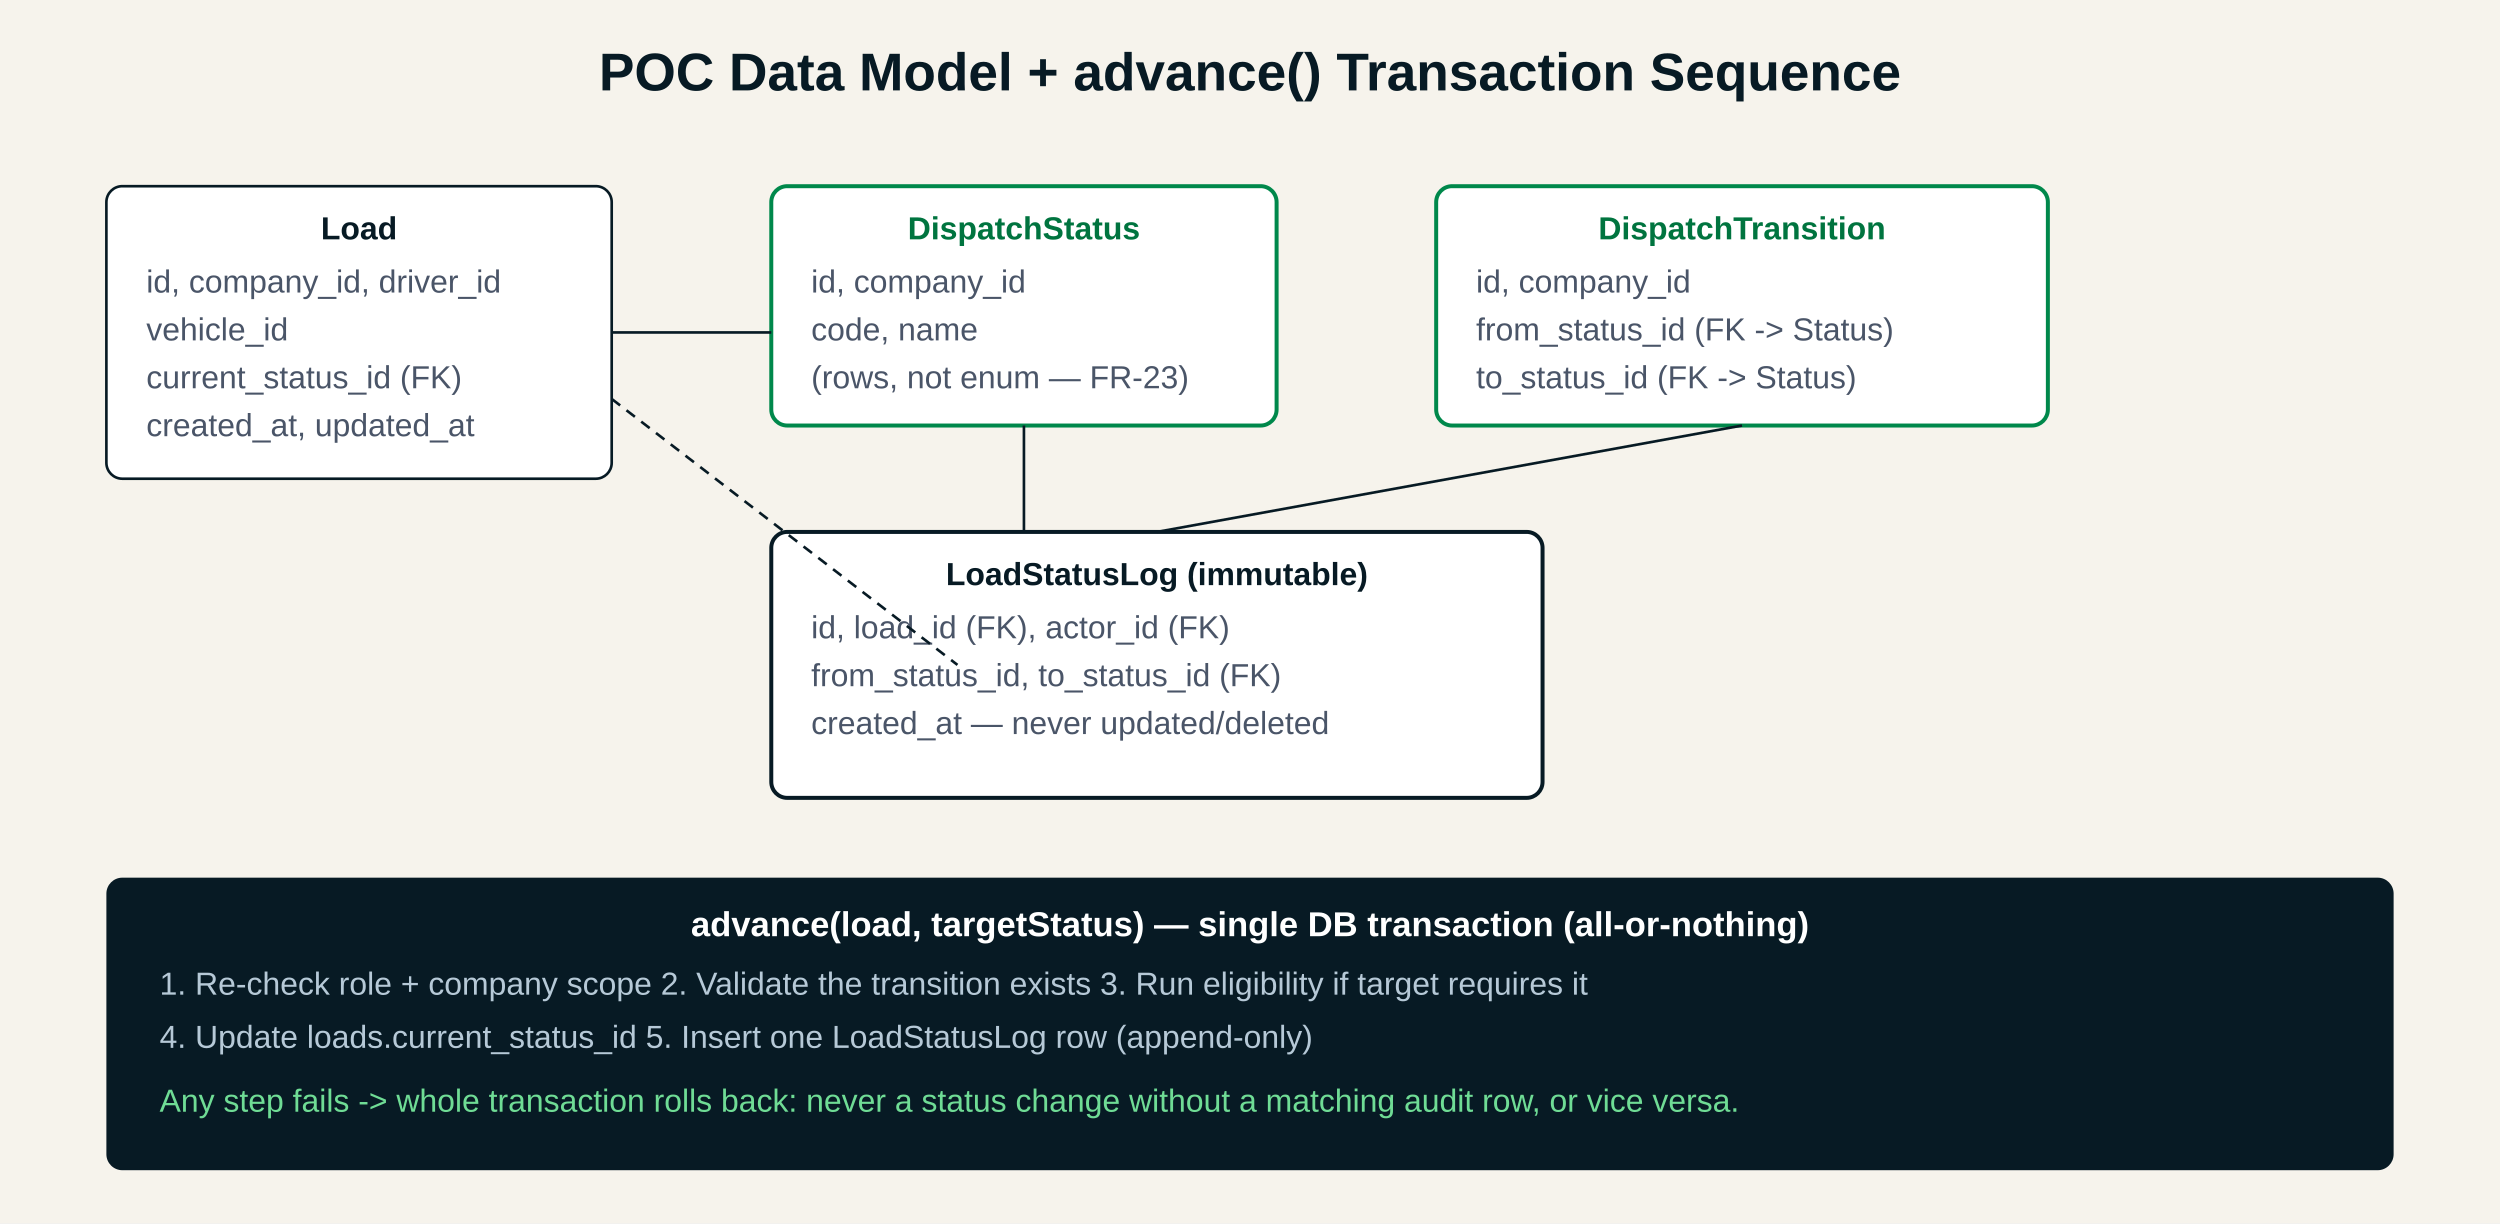
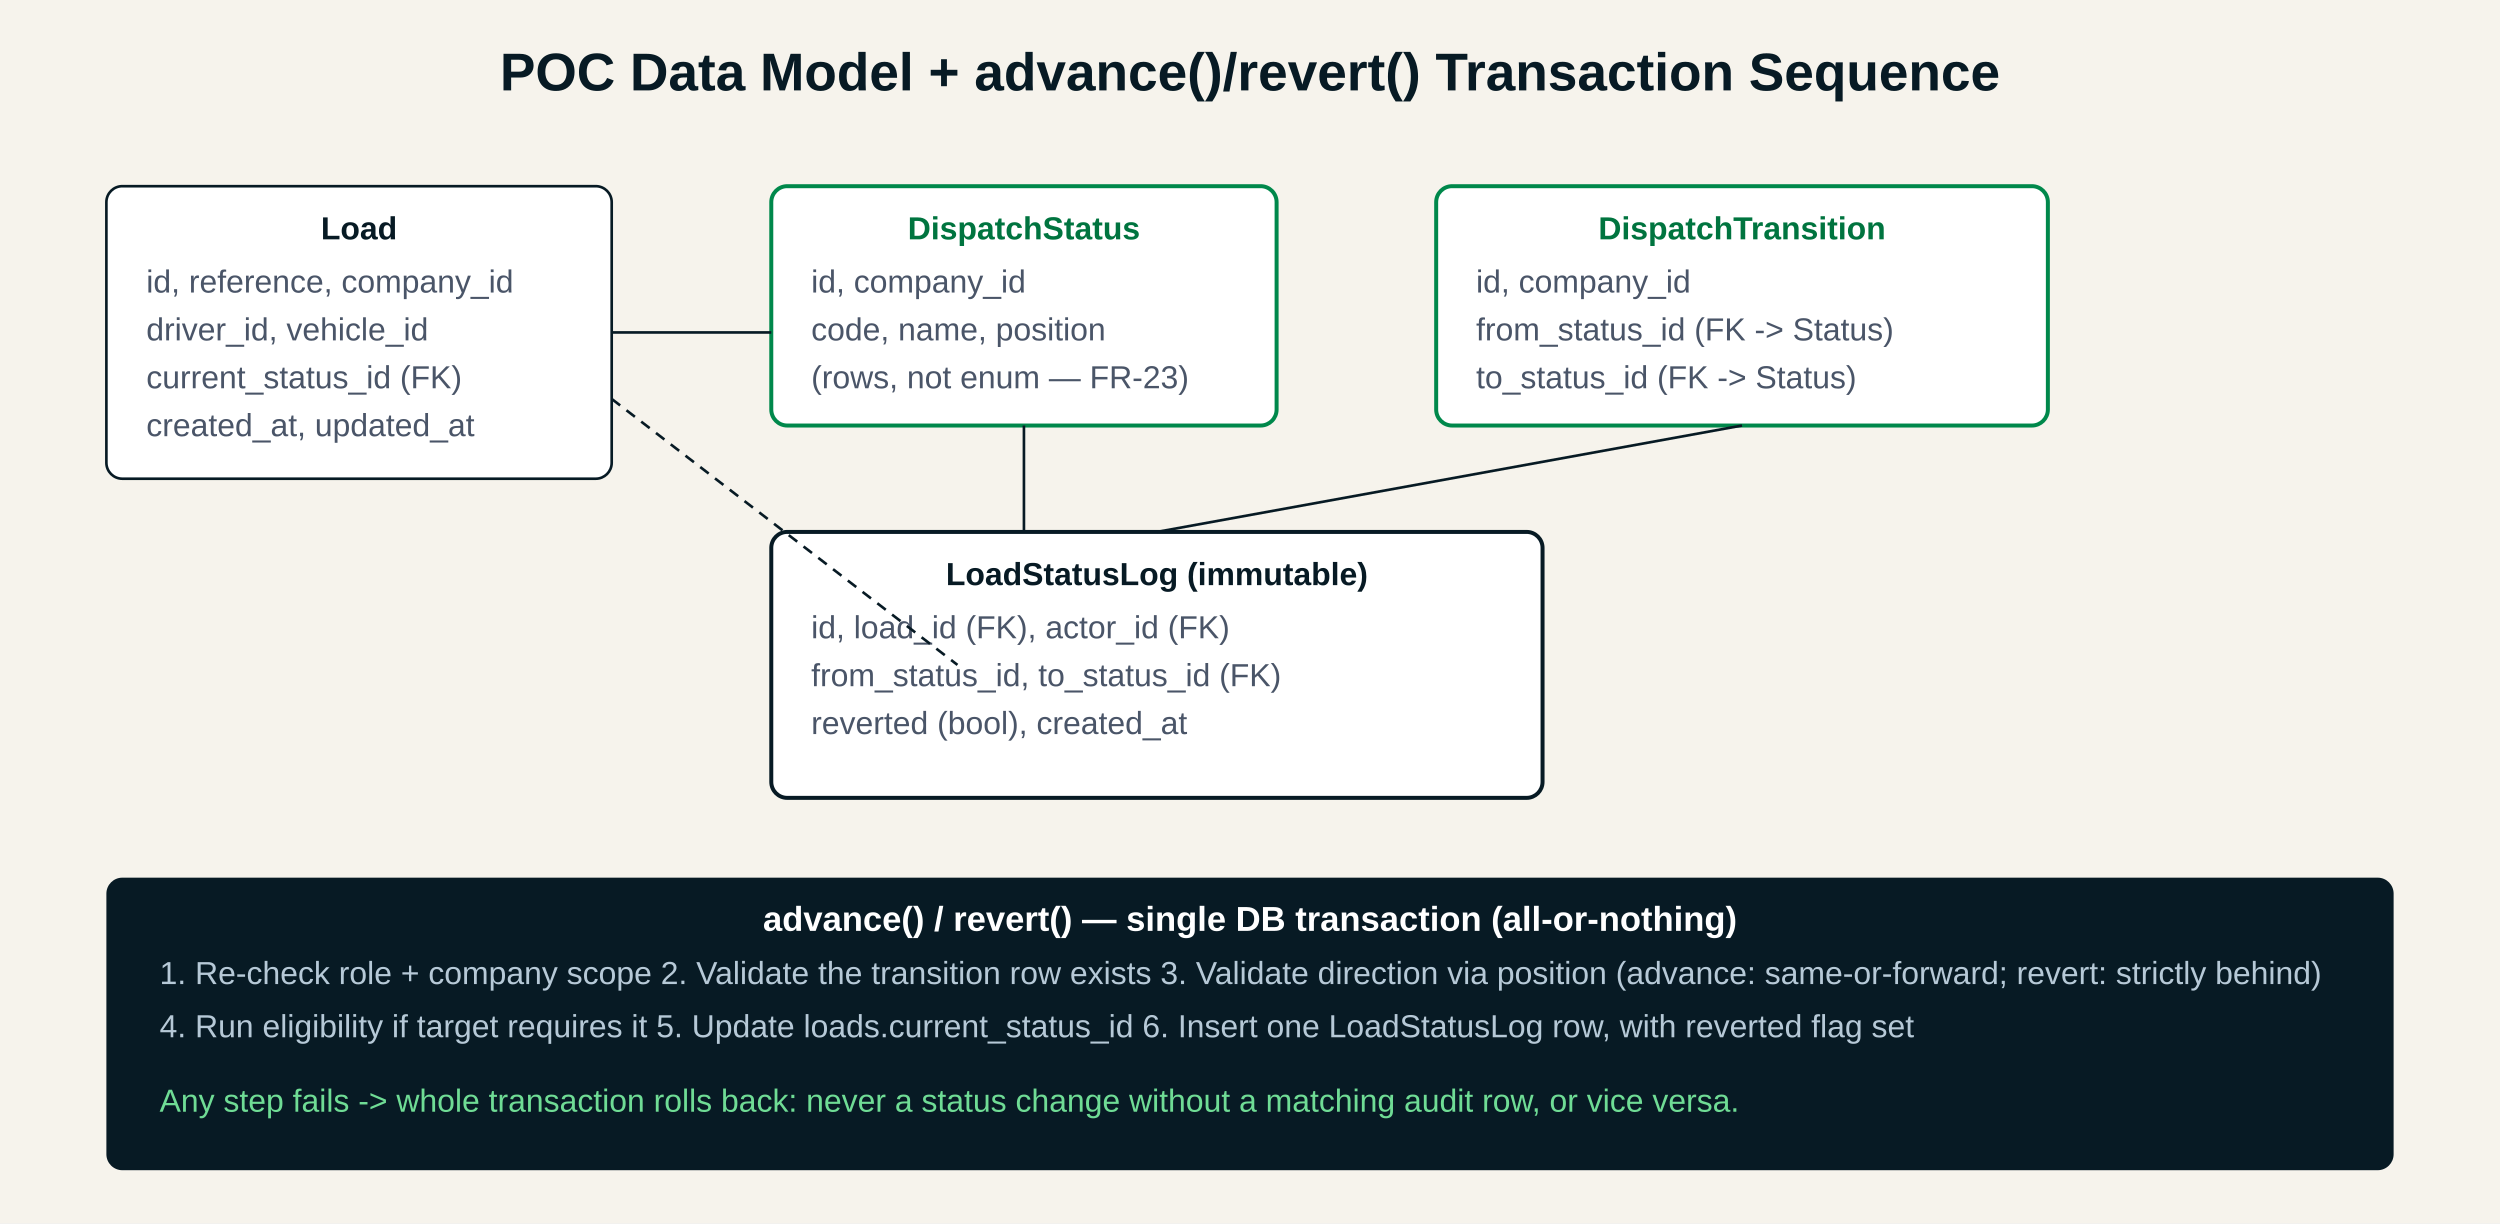
<svg xmlns="http://www.w3.org/2000/svg" viewBox="0 0 940 460" font-family="Hanken Grotesk, Arial, sans-serif">
  <rect width="940" height="460" fill="#F6F3EC" />
-   <text x="470" y="34" text-anchor="middle" font-family="Space Grotesk, Arial, sans-serif" font-size="20" font-weight="700" fill="#071A24">POC Data Model + advance() Transaction Sequence</text>
+   <text x="470" y="34" text-anchor="middle" font-family="Space Grotesk, Arial, sans-serif" font-size="20" font-weight="700" fill="#071A24">POC Data Model + advance()/revert() Transaction Sequence</text>
  <g font-size="12">
    <rect x="40" y="70" width="190" height="110" rx="6" fill="#FFFFFF" stroke="#071A24" />
    <text x="135" y="90" text-anchor="middle" font-weight="700" fill="#071A24">Load</text>
-     <text x="55" y="110" fill="#4A5568">id, company_id, driver_id</text>
-     <text x="55" y="128" fill="#4A5568">vehicle_id</text>
+     <text x="55" y="110" fill="#4A5568">id, reference, company_id</text>
+     <text x="55" y="128" fill="#4A5568">driver_id, vehicle_id</text>
    <text x="55" y="146" fill="#4A5568">current_status_id (FK)</text>
    <text x="55" y="164" fill="#4A5568">created_at, updated_at</text>
    <rect x="290" y="70" width="190" height="90" rx="6" fill="#FFFFFF" stroke="#00884B" stroke-width="1.5" />
    <text x="385" y="90" text-anchor="middle" font-weight="700" fill="#00743f">DispatchStatus</text>
    <text x="305" y="110" fill="#4A5568">id, company_id</text>
-     <text x="305" y="128" fill="#4A5568">code, name</text>
+     <text x="305" y="128" fill="#4A5568">code, name, position</text>
    <text x="305" y="146" fill="#4A5568">(rows, not enum — FR-23)</text>
    <rect x="540" y="70" width="230" height="90" rx="6" fill="#FFFFFF" stroke="#00884B" stroke-width="1.5" />
    <text x="655" y="90" text-anchor="middle" font-weight="700" fill="#00743f">DispatchTransition</text>
    <text x="555" y="110" fill="#4A5568">id, company_id</text>
    <text x="555" y="128" fill="#4A5568">from_status_id (FK -&gt; Status)</text>
    <text x="555" y="146" fill="#4A5568">to_status_id (FK -&gt; Status)</text>
    <rect x="290" y="200" width="290" height="100" rx="6" fill="#FFFFFF" stroke="#071A24" stroke-width="1.5" />
    <text x="435" y="220" text-anchor="middle" font-weight="700" fill="#071A24">LoadStatusLog (immutable)</text>
    <text x="305" y="240" fill="#4A5568">id, load_id (FK), actor_id (FK)</text>
    <text x="305" y="258" fill="#4A5568">from_status_id, to_status_id (FK)</text>
-     <text x="305" y="276" fill="#4A5568">created_at — never updated/deleted</text>
+     <text x="305" y="276" fill="#4A5568">reverted (bool), created_at</text>
    <line x1="230" y1="125" x2="290" y2="125" stroke="#071A24" />
    <line x1="385" y1="160" x2="385" y2="200" stroke="#071A24" />
    <line x1="655" y1="160" x2="435" y2="200" stroke="#071A24" />
    <line x1="230" y1="150" x2="360" y2="250" stroke="#071A24" stroke-dasharray="4,3" />
  </g>
  <rect x="40" y="330" width="860" height="110" rx="6" fill="#071A24" />
-   <text x="470" y="352" text-anchor="middle" font-size="13" font-weight="700" fill="#FFFFFF">advance(load, targetStatus) — single DB transaction (all-or-nothing)</text>
-   <text x="60" y="374" font-size="12" fill="#b6c9d7">1. Re-check role + company scope   2. Validate the transition exists   3. Run eligibility if target requires it</text>
-   <text x="60" y="394" font-size="12" fill="#b6c9d7">4. Update loads.current_status_id   5. Insert one LoadStatusLog row (append-only)</text>
+   <text x="470" y="350" text-anchor="middle" font-size="13" font-weight="700" fill="#FFFFFF">advance() / revert() — single DB transaction (all-or-nothing)</text>
+   <text x="60" y="370" font-size="12" fill="#b6c9d7">1. Re-check role + company scope   2. Validate the transition row exists   3. Validate direction via position (advance: same-or-forward; revert: strictly behind)</text>
+   <text x="60" y="390" font-size="12" fill="#b6c9d7">4. Run eligibility if target requires it   5. Update loads.current_status_id   6. Insert one LoadStatusLog row, with reverted flag set</text>
  <text x="60" y="418" font-size="12" fill="#6fdc95">Any step fails -&gt; whole transaction rolls back: never a status change without a matching audit row, or vice versa.</text>
</svg>
